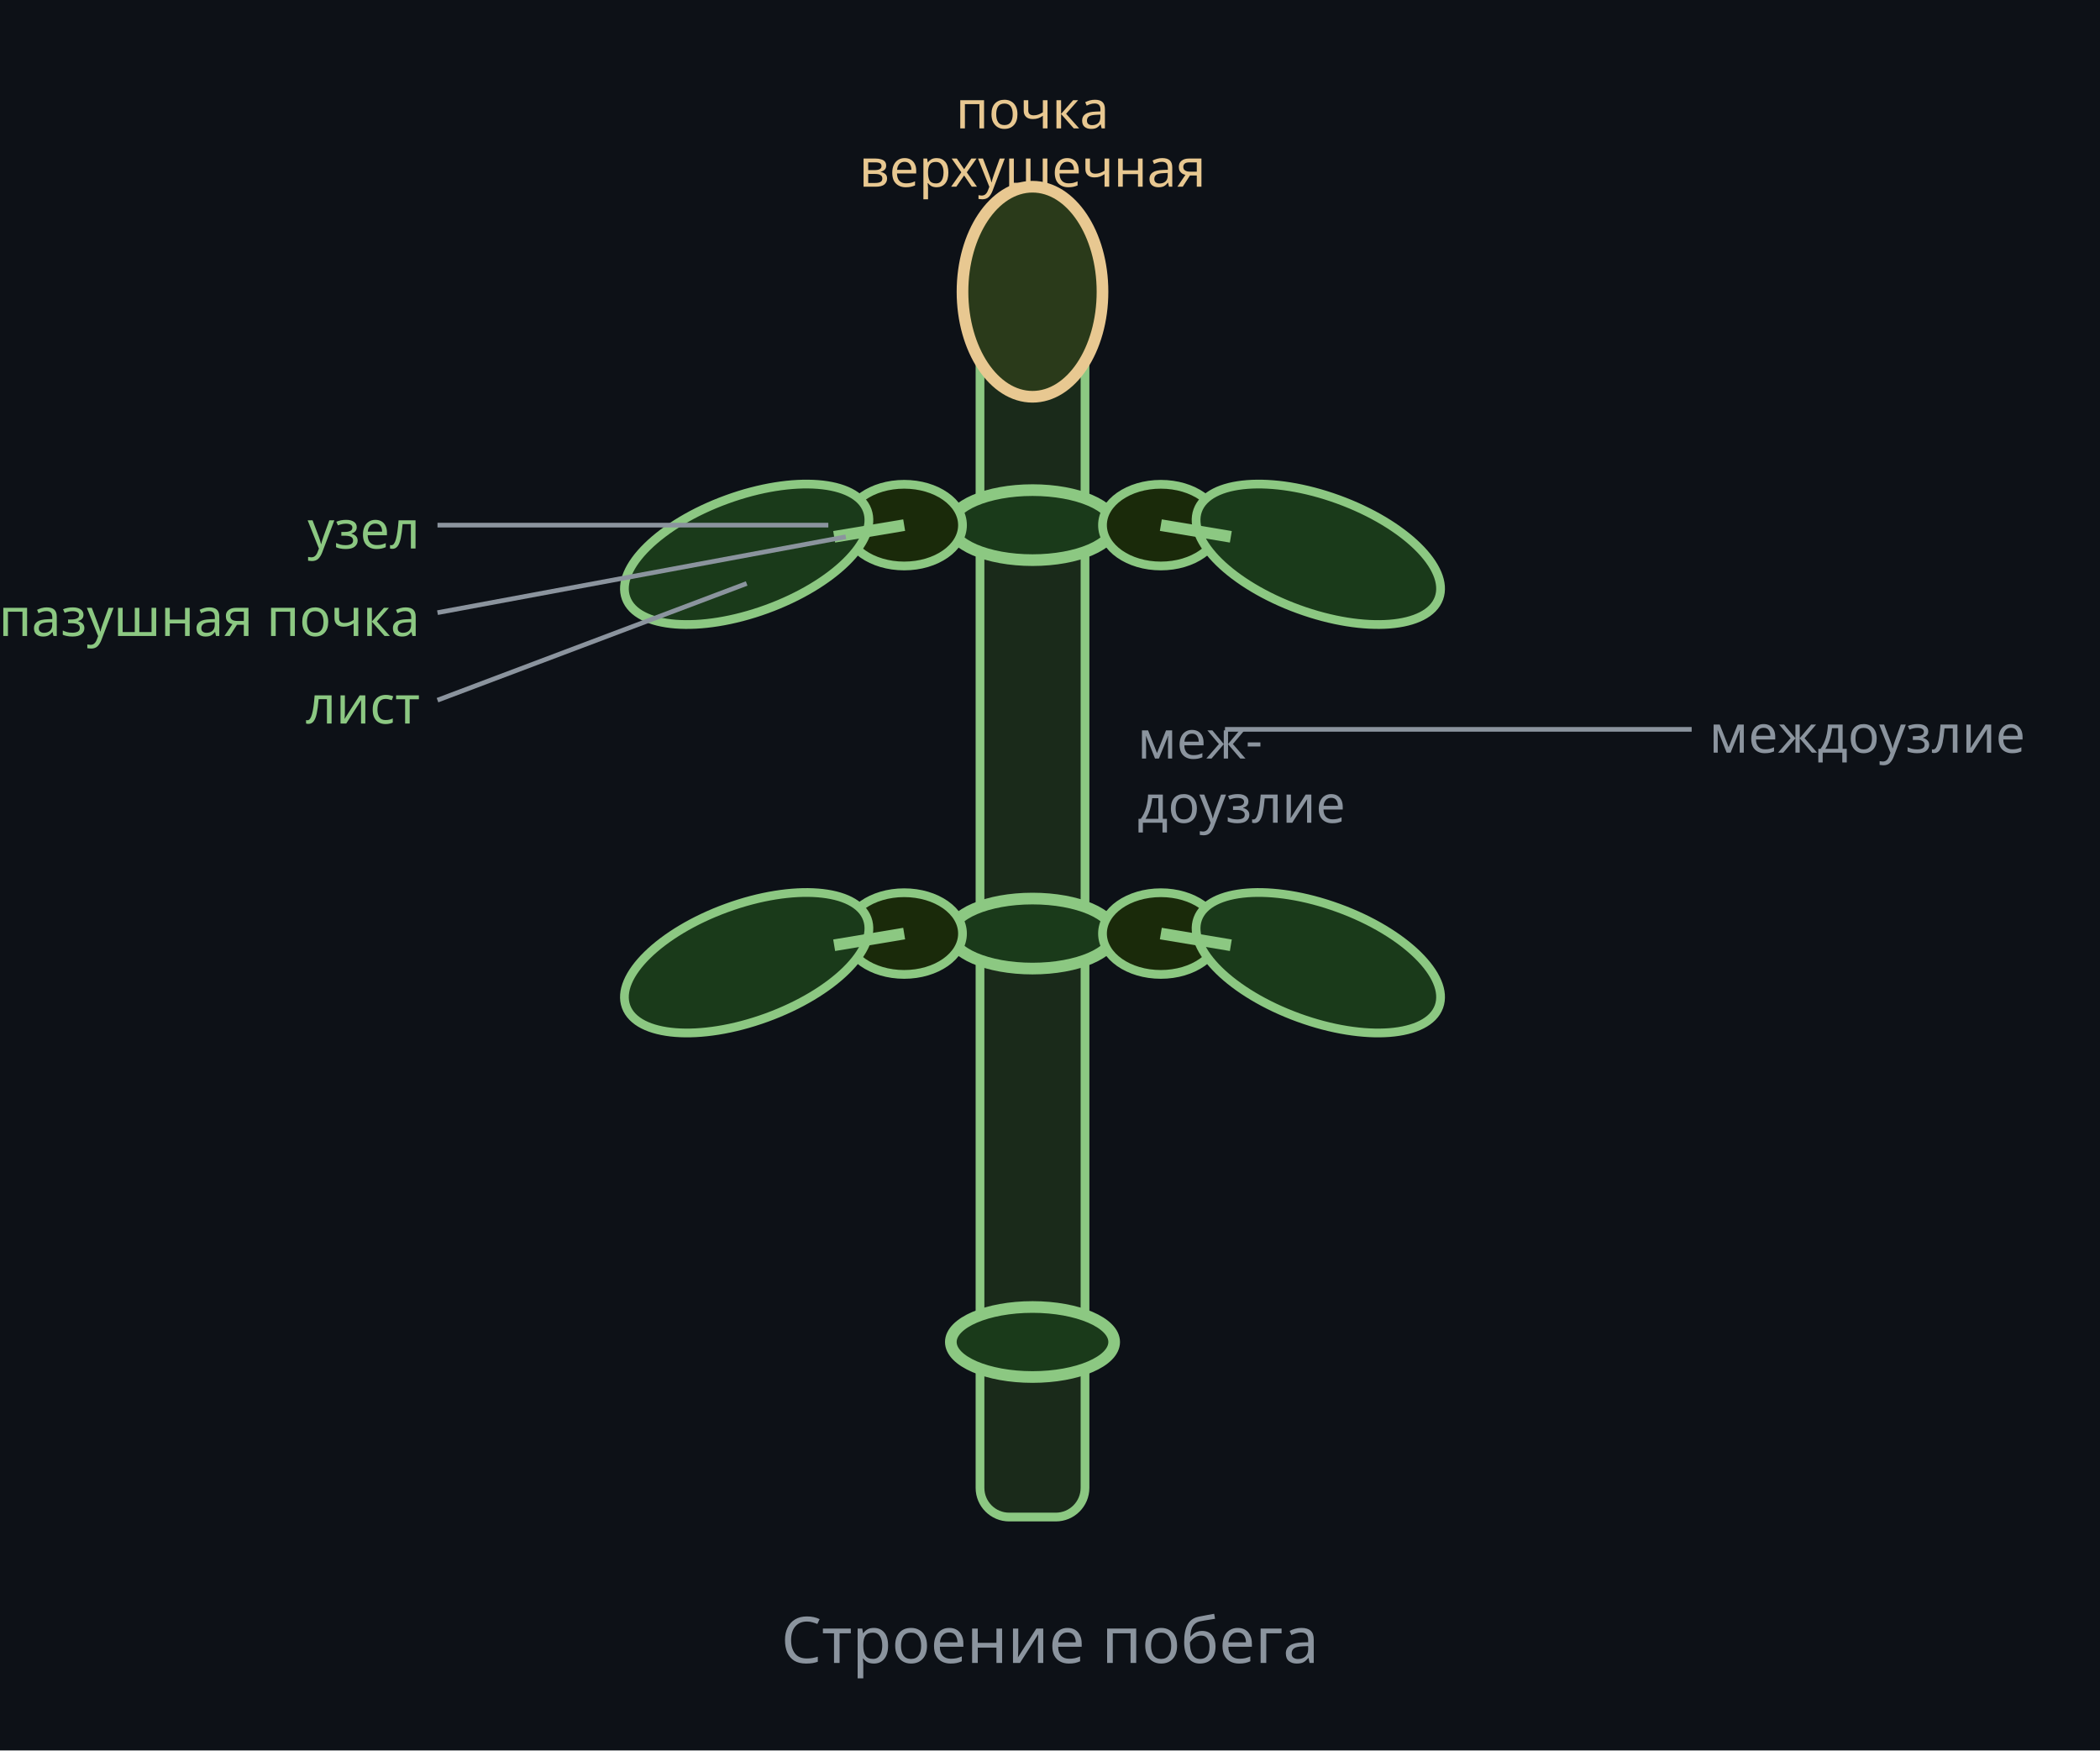
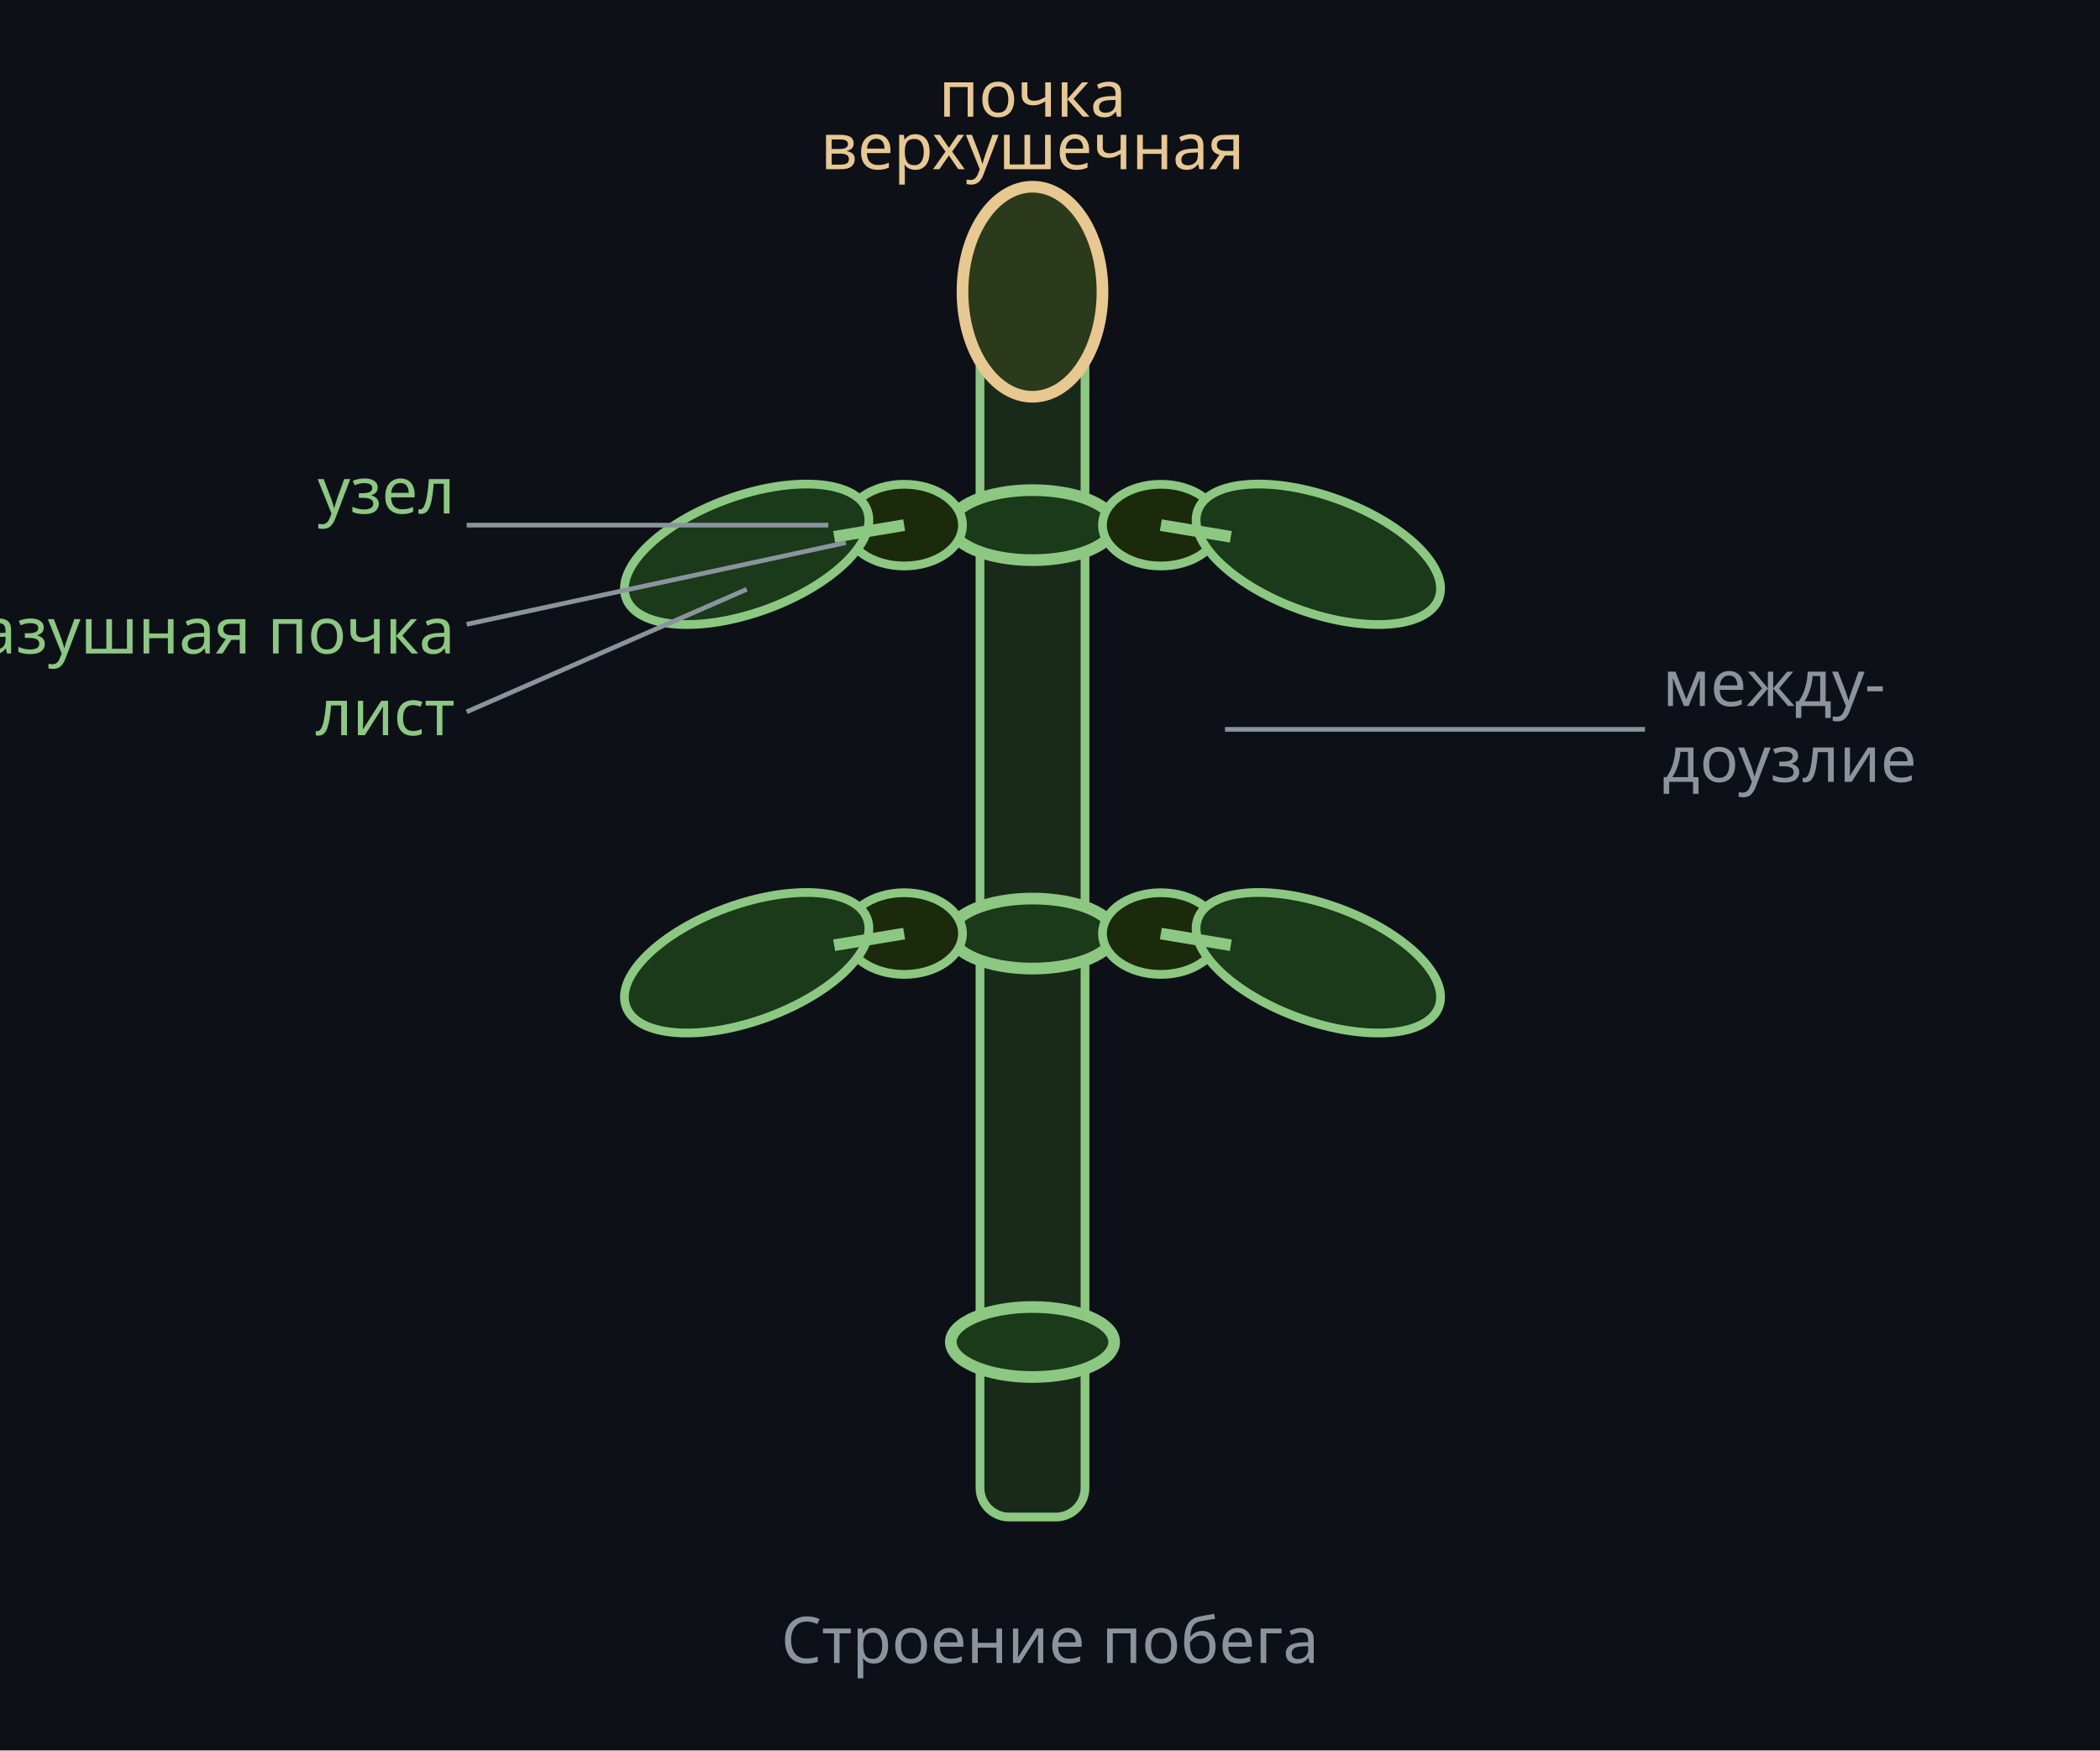
<svg xmlns="http://www.w3.org/2000/svg" viewBox="0 0 360 300" font-family="system-ui,sans-serif">
  <rect width="360" height="300" fill="#0d1117" />
  <rect x="168" y="40" width="18" height="220" rx="5" fill="#1a2a1a" stroke="#8cc882" stroke-width="1.5" />
  <ellipse cx="177" cy="90" rx="14" ry="6" fill="#1a3a1a" stroke="#8cc882" stroke-width="2" />
  <ellipse cx="177" cy="160" rx="14" ry="6" fill="#1a3a1a" stroke="#8cc882" stroke-width="2" />
  <ellipse cx="177" cy="230" rx="14" ry="6" fill="#1a3a1a" stroke="#8cc882" stroke-width="2" />
-   <text x="195" y="130" font-size="9" fill="#8b949e">меж-</text>
-   <text x="195" y="141" font-size="9" fill="#8b949e">доузлие</text>
  <ellipse cx="177" cy="50" rx="12" ry="18" fill="#2a3a1a" stroke="#e8c891" stroke-width="2" />
-   <text x="177" y="32" text-anchor="middle" font-size="9" fill="#e8c891">верхушечная</text>
-   <text x="177" y="22" text-anchor="middle" font-size="9" fill="#e8c891">почка</text>
+   <text x="177" y="29" text-anchor="middle" font-size="11" fill="#e8c891">верхушечная</text>
+   <text x="177" y="20" text-anchor="middle" font-size="11" fill="#e8c891">почка</text>
  <ellipse cx="155" cy="90" rx="10" ry="7" fill="#1a2a0a" stroke="#8cc882" stroke-width="1.5" />
  <ellipse cx="199" cy="90" rx="10" ry="7" fill="#1a2a0a" stroke="#8cc882" stroke-width="1.5" />
  <ellipse cx="155" cy="160" rx="10" ry="7" fill="#1a2a0a" stroke="#8cc882" stroke-width="1.5" />
  <ellipse cx="199" cy="160" rx="10" ry="7" fill="#1a2a0a" stroke="#8cc882" stroke-width="1.5" />
  <ellipse cx="128" cy="95" rx="22" ry="10" fill="#1a3a1a" stroke="#8cc882" stroke-width="1.5" transform="rotate(-20,128,95)" />
  <ellipse cx="226" cy="95" rx="22" ry="10" fill="#1a3a1a" stroke="#8cc882" stroke-width="1.5" transform="rotate(20,226,95)" />
  <ellipse cx="128" cy="165" rx="22" ry="10" fill="#1a3a1a" stroke="#8cc882" stroke-width="1.5" transform="rotate(-20,128,165)" />
  <ellipse cx="226" cy="165" rx="22" ry="10" fill="#1a3a1a" stroke="#8cc882" stroke-width="1.5" transform="rotate(20,226,165)" />
  <line x1="155" y1="90" x2="143" y2="92" stroke="#8cc882" stroke-width="2" />
  <line x1="199" y1="90" x2="211" y2="92" stroke="#8cc882" stroke-width="2" />
  <line x1="155" y1="160" x2="143" y2="162" stroke="#8cc882" stroke-width="2" />
  <line x1="199" y1="160" x2="211" y2="162" stroke="#8cc882" stroke-width="2" />
-   <line x1="75" y1="90" x2="142" y2="90" stroke="#8b949e" stroke-width="0.8" />
-   <text x="72" y="94" text-anchor="end" font-size="9" fill="#8cc882">узел</text>
-   <line x1="75" y1="105" x2="145" y2="92" stroke="#8b949e" stroke-width="0.8" />
-   <text x="72" y="109" text-anchor="end" font-size="9" fill="#8cc882">пазушная почка</text>
-   <line x1="75" y1="120" x2="128" y2="100" stroke="#8b949e" stroke-width="0.8" />
-   <text x="72" y="124" text-anchor="end" font-size="9" fill="#8cc882">лист</text>
-   <line x1="290" y1="125" x2="210" y2="125" stroke="#8b949e" stroke-width="0.8" />
-   <text x="293" y="129" font-size="9" fill="#8b949e">междоузлие</text>
+   <line x1="80" y1="90" x2="142" y2="90" stroke="#8b949e" stroke-width="0.8" />
+   <text x="78" y="88" text-anchor="end" font-size="11" fill="#8cc882">узел</text>
+   <line x1="80" y1="107" x2="145" y2="93" stroke="#8b949e" stroke-width="0.8" />
+   <text x="78" y="112" text-anchor="end" font-size="11" fill="#8cc882">пазушная почка</text>
+   <line x1="80" y1="122" x2="128" y2="101" stroke="#8b949e" stroke-width="0.8" />
+   <text x="78" y="126" text-anchor="end" font-size="11" fill="#8cc882">лист</text>
+   <line x1="282" y1="125" x2="210" y2="125" stroke="#8b949e" stroke-width="0.8" />
+   <text x="285" y="121" font-size="11" fill="#8b949e">между-</text>
+   <text x="285" y="134" font-size="11" fill="#8b949e">доузлие</text>
  <text x="180" y="285" text-anchor="middle" font-size="11" fill="#8b949e">Строение побега</text>
</svg>
